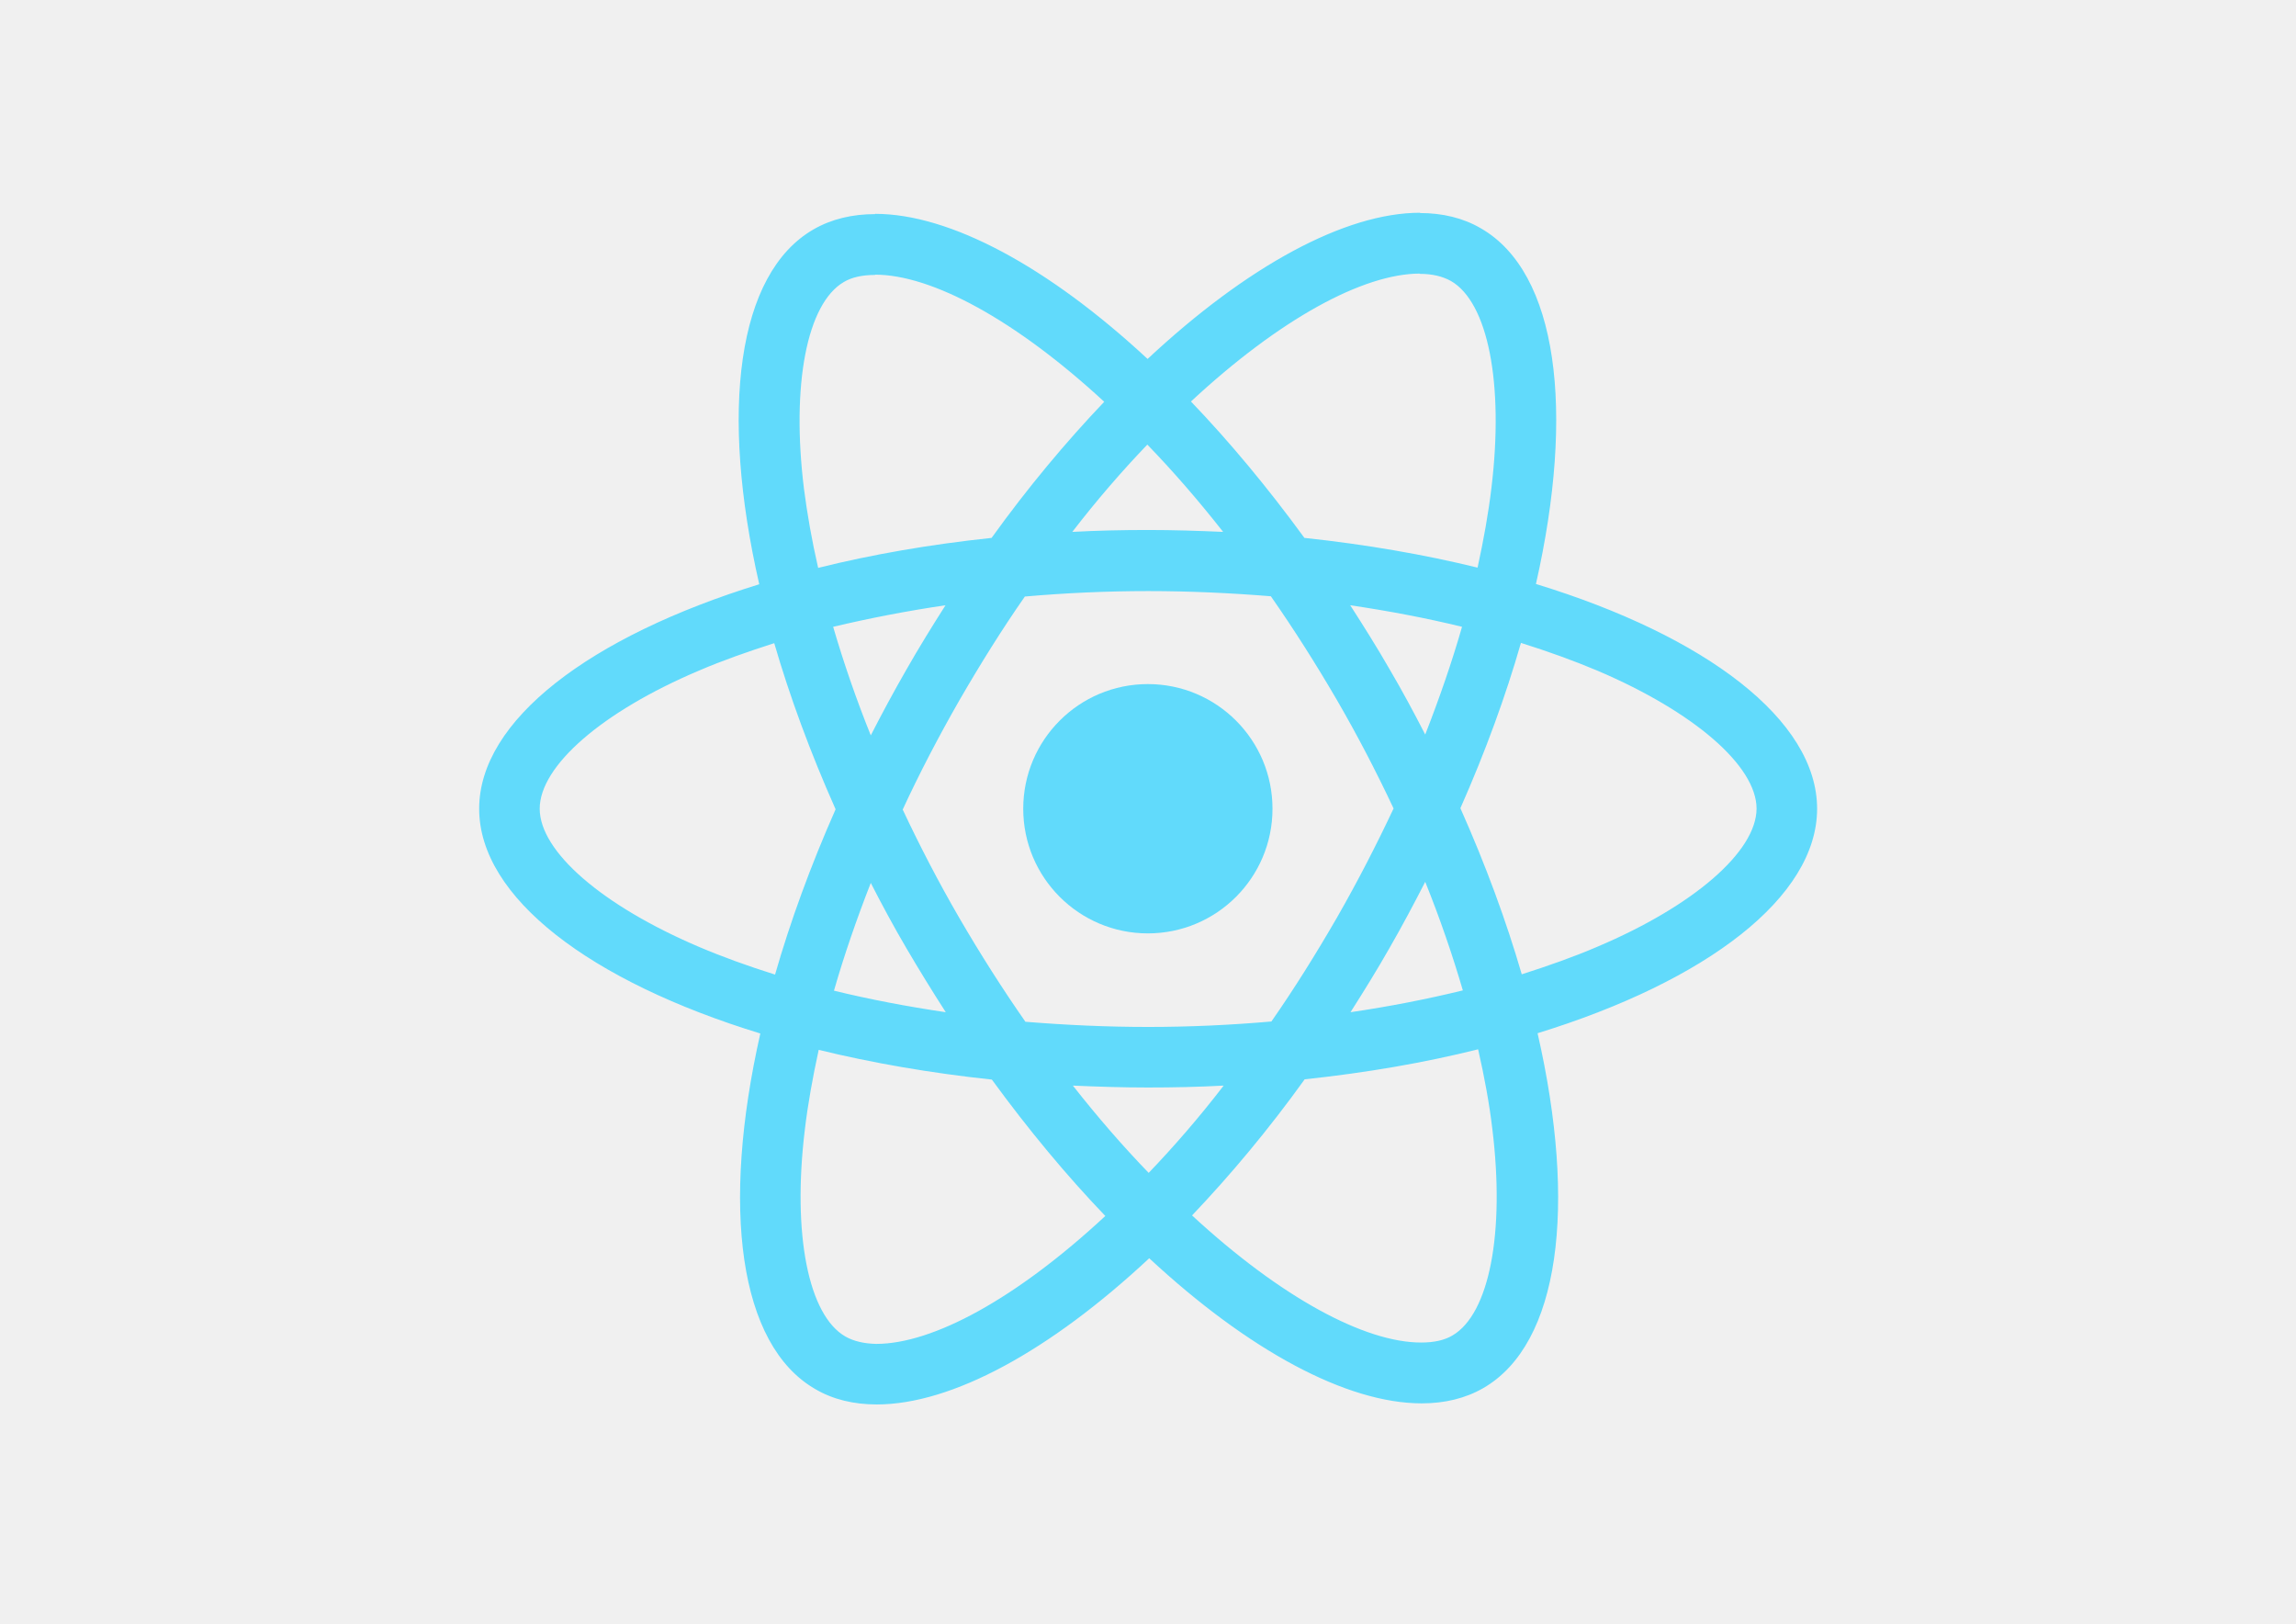
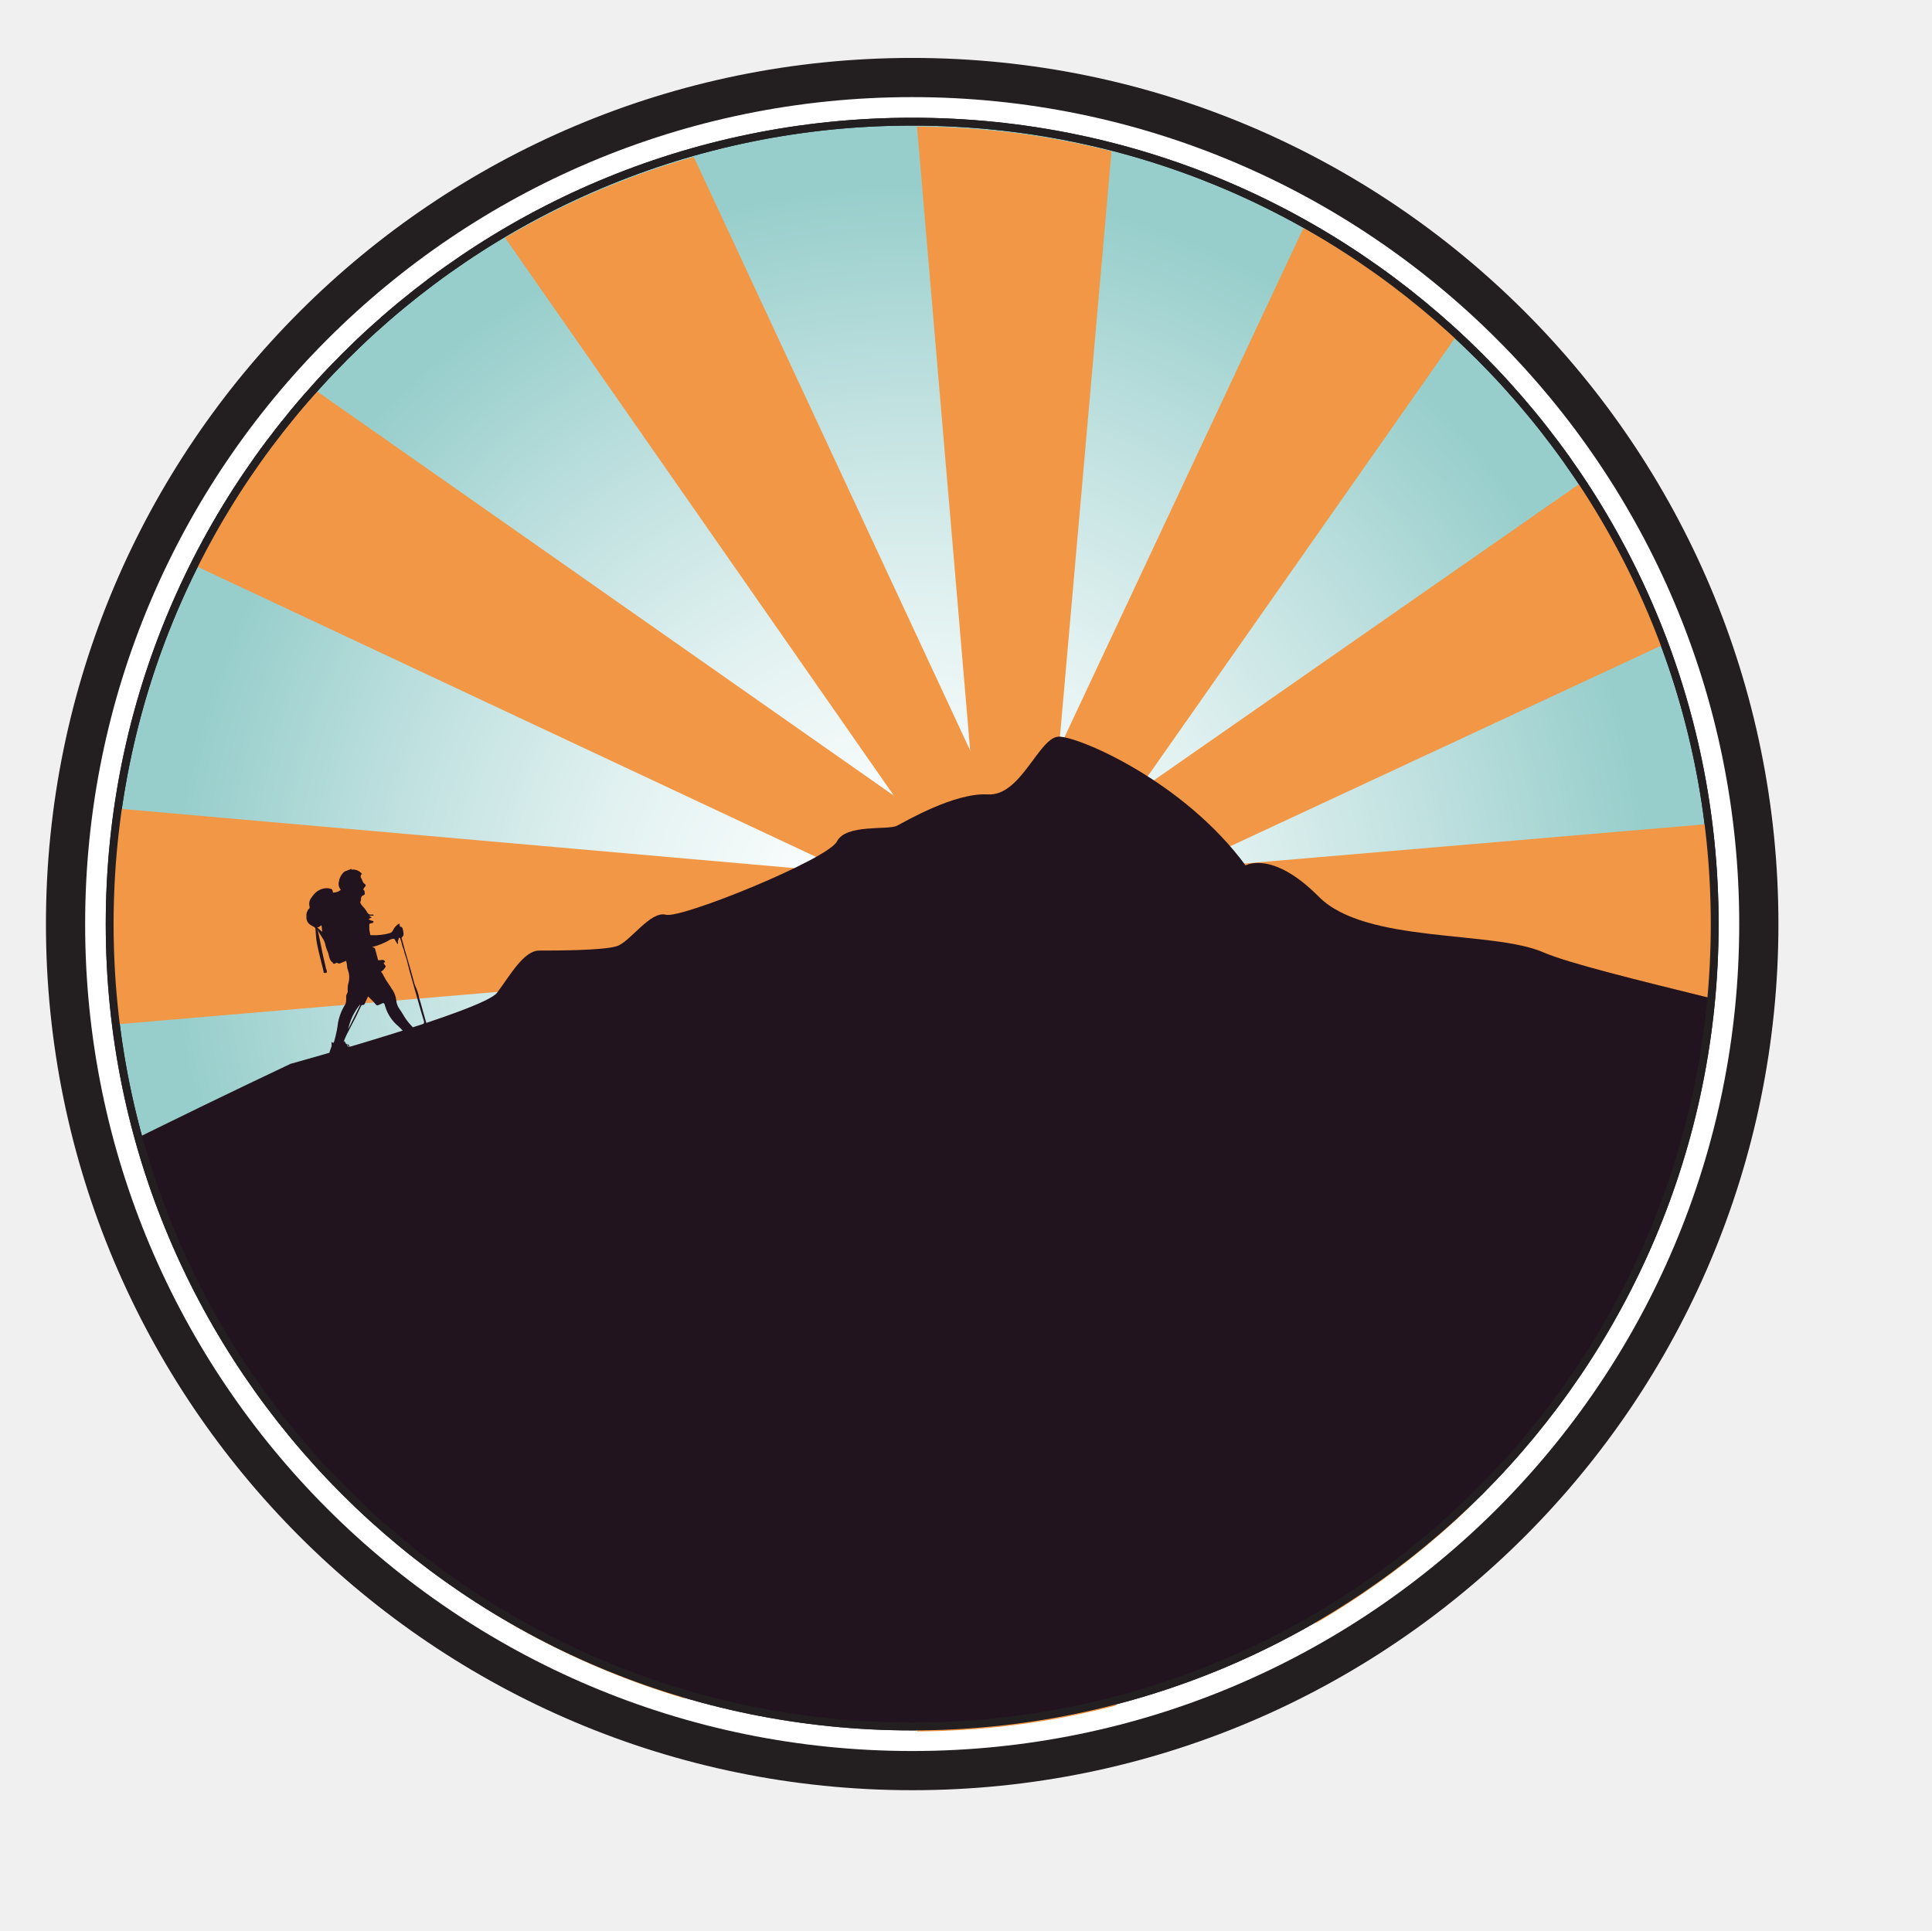
- <svg xmlns="http://www.w3.org/2000/svg" viewBox="0 0 841.9 595.3">
-   <g fill="#61DAFB">
-     <path d="M666.3 296.5c0-32.5-40.7-63.3-103.1-82.4 14.4-63.6 8-114.2-20.2-130.4-6.5-3.8-14.1-5.6-22.4-5.6v22.3c4.6 0 8.3.9 11.4 2.6 13.6 7.8 19.5 37.5 14.9 75.7-1.1 9.4-2.9 19.3-5.1 29.4-19.6-4.8-41-8.5-63.5-10.9-13.5-18.5-27.5-35.3-41.6-50 32.6-30.3 63.2-46.9 84-46.9V78c-27.5 0-63.5 19.6-99.9 53.6-36.4-33.8-72.4-53.2-99.9-53.2v22.3c20.7 0 51.4 16.5 84 46.6-14 14.7-28 31.4-41.3 49.9-22.6 2.4-44 6.1-63.6 11-2.3-10-4-19.7-5.2-29-4.7-38.2 1.1-67.9 14.6-75.8 3-1.8 6.9-2.6 11.5-2.6V78.5c-8.4 0-16 1.8-22.6 5.6-28.1 16.2-34.4 66.7-19.9 130.1-62.2 19.2-102.7 49.9-102.7 82.3 0 32.5 40.7 63.3 103.1 82.4-14.4 63.6-8 114.2 20.2 130.4 6.5 3.8 14.1 5.6 22.5 5.6 27.5 0 63.5-19.6 99.9-53.6 36.4 33.8 72.4 53.2 99.9 53.2 8.4 0 16-1.8 22.6-5.6 28.1-16.2 34.4-66.7 19.9-130.1 62-19.1 102.5-49.9 102.5-82.3zm-130.2-66.7c-3.7 12.9-8.3 26.2-13.5 39.5-4.1-8-8.4-16-13.1-24-4.6-8-9.5-15.8-14.4-23.4 14.2 2.1 27.9 4.7 41 7.9zm-45.8 106.5c-7.8 13.5-15.8 26.3-24.1 38.2-14.9 1.3-30 2-45.2 2-15.1 0-30.2-.7-45-1.9-8.3-11.9-16.4-24.6-24.2-38-7.6-13.1-14.5-26.4-20.8-39.8 6.2-13.4 13.2-26.8 20.7-39.9 7.8-13.5 15.8-26.3 24.1-38.2 14.9-1.3 30-2 45.2-2 15.1 0 30.2.7 45 1.9 8.3 11.9 16.4 24.6 24.2 38 7.6 13.1 14.5 26.4 20.8 39.8-6.3 13.4-13.2 26.8-20.7 39.9zm32.3-13c5.4 13.4 10 26.8 13.8 39.8-13.1 3.2-26.9 5.9-41.2 8 4.9-7.7 9.8-15.6 14.4-23.7 4.6-8 8.9-16.1 13-24.1zM421.2 430c-9.3-9.6-18.6-20.3-27.8-32 9 .4 18.2.7 27.5.7 9.4 0 18.7-.2 27.8-.7-9 11.7-18.3 22.4-27.5 32zm-74.4-58.9c-14.2-2.1-27.9-4.7-41-7.9 3.7-12.9 8.3-26.2 13.5-39.5 4.1 8 8.4 16 13.1 24 4.7 8 9.5 15.8 14.4 23.4zM420.7 163c9.3 9.6 18.6 20.3 27.8 32-9-.4-18.2-.7-27.5-.7-9.4 0-18.7.2-27.8.7 9-11.7 18.3-22.4 27.5-32zm-74 58.9c-4.9 7.7-9.8 15.6-14.4 23.7-4.6 8-8.9 16-13 24-5.4-13.4-10-26.8-13.8-39.8 13.1-3.1 26.9-5.8 41.2-7.9zm-90.5 125.2c-35.4-15.1-58.3-34.9-58.3-50.6 0-15.7 22.9-35.6 58.3-50.6 8.6-3.7 18-7 27.7-10.1 5.7 19.6 13.2 40 22.5 60.9-9.2 20.8-16.6 41.1-22.2 60.6-9.9-3.1-19.3-6.5-28-10.2zM310 490c-13.6-7.8-19.5-37.5-14.9-75.7 1.1-9.4 2.9-19.3 5.1-29.4 19.6 4.8 41 8.5 63.5 10.9 13.5 18.5 27.5 35.3 41.6 50-32.6 30.3-63.2 46.9-84 46.9-4.5-.1-8.3-1-11.3-2.7zm237.2-76.2c4.7 38.2-1.1 67.9-14.6 75.8-3 1.8-6.9 2.6-11.5 2.6-20.7 0-51.4-16.5-84-46.6 14-14.7 28-31.4 41.3-49.9 22.6-2.4 44-6.1 63.6-11 2.3 10.1 4.1 19.8 5.2 29.1zm38.5-66.7c-8.6 3.7-18 7-27.7 10.1-5.7-19.6-13.2-40-22.5-60.9 9.2-20.8 16.6-41.1 22.2-60.6 9.9 3.1 19.3 6.5 28.1 10.2 35.4 15.1 58.3 34.9 58.3 50.6-.1 15.7-23 35.6-58.4 50.6zM320.8 78.4z" />
-     <circle cx="420.9" cy="296.5" r="45.7" />
-     <path d="M520.5 78.1z" />
+ <svg xmlns="http://www.w3.org/2000/svg" id="Layer_1" data-name="Layer 1" viewBox="0 0 246.45 246.35">
+   <defs>
+     <style>.cls-1,.cls-8{fill:none;}.cls-2{fill:#fff;stroke-width:5px;}.cls-2,.cls-3,.cls-8{stroke:#231f20;stroke-miterlimit:10;}.cls-3{fill:url(#radial-gradient);}.cls-4{clip-path:url(#clip-path);}.cls-5{fill:#f29745;}.cls-6{clip-path:url(#clip-path-2);}.cls-7{fill:#22141f;}</style>
+     <radialGradient id="radial-gradient" cx="116.36" cy="117.89" r="102.37" gradientUnits="userSpaceOnUse">
+       <stop offset="0.03" stop-color="#fff" />
+       <stop offset="0.17" stop-color="#f7fbfb" />
+       <stop offset="0.39" stop-color="#e2f2f1" />
+       <stop offset="0.65" stop-color="#c0e1e0" />
+       <stop offset="0.92" stop-color="#97cecb" />
+     </radialGradient>
+     <clipPath id="clip-path" transform="translate(-48.33 -47.7)">
+       <circle class="cls-1" cx="164.8" cy="166.22" r="102.37" />
+     </clipPath>
+     <clipPath id="clip-path-2" transform="translate(-48.33 -47.7)">
+       <circle class="cls-1" cx="164.69" cy="165.6" r="102.37" />
+     </clipPath>
+   </defs>
+   <circle class="cls-2" cx="116.36" cy="117.89" r="108" />
+   <circle class="cls-3" cx="116.36" cy="117.89" r="102.37" />
+   <g class="cls-4">
+     <polygon class="cls-5" points="115.6 0 143.49 0 133.79 110.1 124.98 110.1 115.6 0" />
+     <polygon class="cls-5" points="59.1 22.68 83.25 8.74 129.9 108.94 122.27 113.34 59.1 22.68" />
+     <polygon class="cls-5" points="21.51 70.58 35.45 46.43 125.95 109.87 121.55 117.51 21.51 70.58" />
+     <polygon class="cls-5" points="12.9 130.85 12.9 102.97 123 112.66 123 121.47 12.9 130.85" />
+     <polygon class="cls-5" points="35.59 187.35 21.64 163.2 121.84 116.55 126.25 124.18 35.59 187.35" />
+     <polygon class="cls-5" points="83.48 224.94 59.33 211 122.78 120.5 130.41 124.91 83.48 224.94" />
+     <polygon class="cls-5" points="143.75 233.55 115.87 233.55 125.56 123.45 134.38 123.45 143.75 233.55" />
+     <polygon class="cls-5" points="200.25 210.87 176.1 224.81 129.45 124.61 137.09 120.21 200.25 210.87" />
+     <polygon class="cls-5" points="237.84 162.97 223.9 187.12 133.4 123.67 137.81 116.04 237.84 162.97" />
+     <polygon class="cls-5" points="246.45 102.7 246.45 130.58 136.35 120.89 136.35 112.07 246.45 102.7" />
+     <polygon class="cls-5" points="223.77 46.2 237.71 70.35 137.52 117 133.11 109.36 223.77 46.2" />
+     <polygon class="cls-5" points="175.88 8.61 200.02 22.55 136.58 113.05 128.94 108.64 175.88 8.61" />
  </g>
+   <g class="cls-6">
+     <path class="cls-7" d="M85.39,183.42s24.65-6.8,26.35-9.07,3.4-5.38,5.38-5.38,8.22,0,9.92-.57,4.25-4.53,6.23-4,20.68-7.09,21.82-9.35,6.51-1.42,7.65-2,7.36-4.25,11.61-4,6.52-7.37,9.07-7.37,15.87,5.67,23.8,16.43c0,0,3.4-2,9.35,4s22.1,4.25,28.62,7.08S281.45,178,288,181.15s-39.1,112.5-39.1,112.5l-193,.41s-8.59-89.53-7.44-91.64S85.39,183.42,85.39,183.42Z" transform="translate(-48.33 -47.7)" />
+   </g>
+   <circle class="cls-8" cx="116.36" cy="117.89" r="102.37" />
+   <path class="cls-7" d="M93.1,181.49l.07.08a.48.48,0,0,0,.59.34c.3,0,.51.07.56.31a1.26,1.26,0,0,1,0,.37l.08,0v.06c-.32.11-.65.22-1,.3s-.65.14-1,.22l.2-.47a1.22,1.22,0,0,0-.59-.2,4,4,0,0,0-.69,0s-.1.09-.14.14v0c-.21-.12-.42-.22-.63-.35a.34.34,0,0,1-.17-.42c.07-.23.17-.45.24-.67a1.54,1.54,0,0,0,0-.37,1.55,1.55,0,0,1,0-.21l.22.15a.91.91,0,0,0,.12-.22,15.43,15.43,0,0,0,.42-1.88,6.53,6.53,0,0,1,1-2.85,1.23,1.23,0,0,0,.11-.51c0-.19,0-.38,0-.56a1.58,1.58,0,0,1,.14-.36c0-.06.08-.13.06-.18a3.29,3.29,0,0,1,.12-1.25,2.63,2.63,0,0,0-.13-1.59,1.85,1.85,0,0,1-.09-.54c0-.16-.06-.32-.11-.55l-.79.33a.23.23,0,0,1-.2,0,.3.3,0,0,0-.39,0c-.13.07-.28.09-.33-.12,0,0,0,0,0,0-.47-.29-.43-.83-.6-1.27a5.4,5.4,0,0,1-.31-.88,2.61,2.61,0,0,0-.27-.77c-.16-.26-.32-.53-.49-.79a4.08,4.08,0,0,1-.24-.46l.63,3.07c.12.57.26,1.13.39,1.69,0,.17.11.34.14.52s0,.19-.08.2-.25.11-.34-.06a.88.88,0,0,1,0-.15c-.11-.42-.22-.84-.32-1.27-.18-.78-.4-1.57-.54-2.36-.11-.58-.11-1.18-.17-1.76a.35.35,0,0,0-.14-.22c-.13-.09-.29-.15-.43-.24a1.15,1.15,0,0,1-.58-1.16,1.22,1.22,0,0,1,.38-1,.35.35,0,0,0,0-.29,1.3,1.3,0,0,1,.32-1.15,2.46,2.46,0,0,1,1-.92,2,2,0,0,1,1.09-.2c.51.1.51.1.6.55a1.48,1.48,0,0,0,1-.35,1.15,1.15,0,0,1-.24-1.09,2.07,2.07,0,0,1,.67-1.21.91.91,0,0,1,.3-.13l.62-.25,0,.11a1.44,1.44,0,0,1,1.34.54.4.4,0,0,0-.09.56.91.91,0,0,1,.13.26.8.8,0,0,0,.34.48c.13.11.15.22,0,.35a1.59,1.59,0,0,0-.23.36c.23.08.18.31.21.49s-.09.17-.17.21a.49.49,0,0,0-.31.52c0,.05,0,.12,0,.15-.21.28,0,.47.14.67a4.5,4.5,0,0,1,.53.64c.17.35.36.59.79.49,0,0,.09,0,.14.08v.07h-.57l.33.24-.38.16c.13.25.43.19.63.34-.06.31-.36.15-.55.33,0,.16,0,.39,0,.62s.08.41.1.62.07.18.2.18a7.49,7.49,0,0,0,2.31-.26.63.63,0,0,0,.38-.31,2,2,0,0,1,.84-.93l.08.41c.34,0,.36.28.41.57s.14.59-.19.8c0,0,0,.1,0,.14.27,1,.55,2,.83,2.92s.47,1.66.7,2.49a2.6,2.6,0,0,0,.2.65,5.73,5.73,0,0,1,.49,1.5c.17.51.3,1,.45,1.56l.63,2.23a2.46,2.46,0,0,0,.14.38.16.16,0,0,0,.16,0c.16-.06.3-.14.45-.21a.4.4,0,0,1,.52.1.2.2,0,0,1,0,.18c-.2.29-.41.58-.63.86-.07.1-.15.23-.25.27-.26.1-.44.36-.77.34-.16,0-.34.16-.5.26s-.21.17-.34.28l.23.06v.07l-.28,0-.14,0-.25,0c-.38.07-.58-.08-.65-.47a3.9,3.9,0,0,0-.14-.59.52.52,0,0,0-.18-.21c-.2-.13-.2-.2,0-.34-.37-.39-.71-.79-1.1-1.14a5.19,5.19,0,0,1-1.68-2.55c-.13-.47-.16-.48-.61-.25s-.47.17-.75-.17-.52-.53-.82-.83c-.12.27-.24.5-.34.73s-.11.38-.38.36c-.06,0-.16.1-.19.18-.22.43-.4.87-.62,1.3-.39.77-.8,1.54-1.2,2.31-.14.29-.26.6-.39.9l.08,0,0-.15c.08.15.13.26.19.36s.08.1.12.1c.37,0,.35.31.45.53l-.39-.5c0,.09,0,.12,0,.13s.27.29.41.44Zm4.36-11.08c-.23.15-.23.15-.06.37s.15.21.12.26a3,3,0,0,1-.34.45,2.07,2.07,0,0,1-.24.17c.06.07.11.15.17.23s0,0,0,0c.16.29.3.59.48.88s.46.64.66,1a3.11,3.11,0,0,1,.62,1.47,2.26,2.26,0,0,0,.45,1.23c.31.43.55.91.86,1.34s.66.77,1,1.15c0,0,.08,0,.12,0s0,0,.05,0l-.11-.16,0,0c.06,0,.14,0,.17.06s.23.11.34,0a4.41,4.41,0,0,1,.51-.46c.23-.16.18-.34.11-.55-.13-.42-.26-.84-.38-1.27l-.93-3.28c-.15-.55-.32-1.1-.47-1.66-.08-.28-.14-.55-.21-.83s-.12-.49-.19-.74-.19-.55-.27-.83a1.65,1.65,0,0,0-.13-.47,3.09,3.09,0,0,1-.21-.71c-.06-.2-.12-.41-.18-.6a.3.3,0,0,0-.12-.13s-.08,0-.08.05c0,.2-.19.36-.1.58,0,0,0,.1,0,.15s-.11,0-.14-.07-.14-.26-.22-.39-.17-.28-.46-.13a.2.2,0,0,0-.08,0,8.57,8.57,0,0,1-2.39,1l.2.08c.06,0,.14.06.15.11.12.43.25.86.35,1.3,0,.2.13.21.31.19C97.15,170.14,97.33,170.12,97.46,170.41Zm-3.17,5.47-.05,0A7.05,7.05,0,0,0,92.75,179Zm-4.94-10.11c-.25,0-.33.36-.62.19l.65.58.06,0Zm12.88,13.3v.07h.47v-.08ZM102,179l0,.07.35-.29,0,0Z" transform="translate(-48.33 -47.7)" />
</svg>
